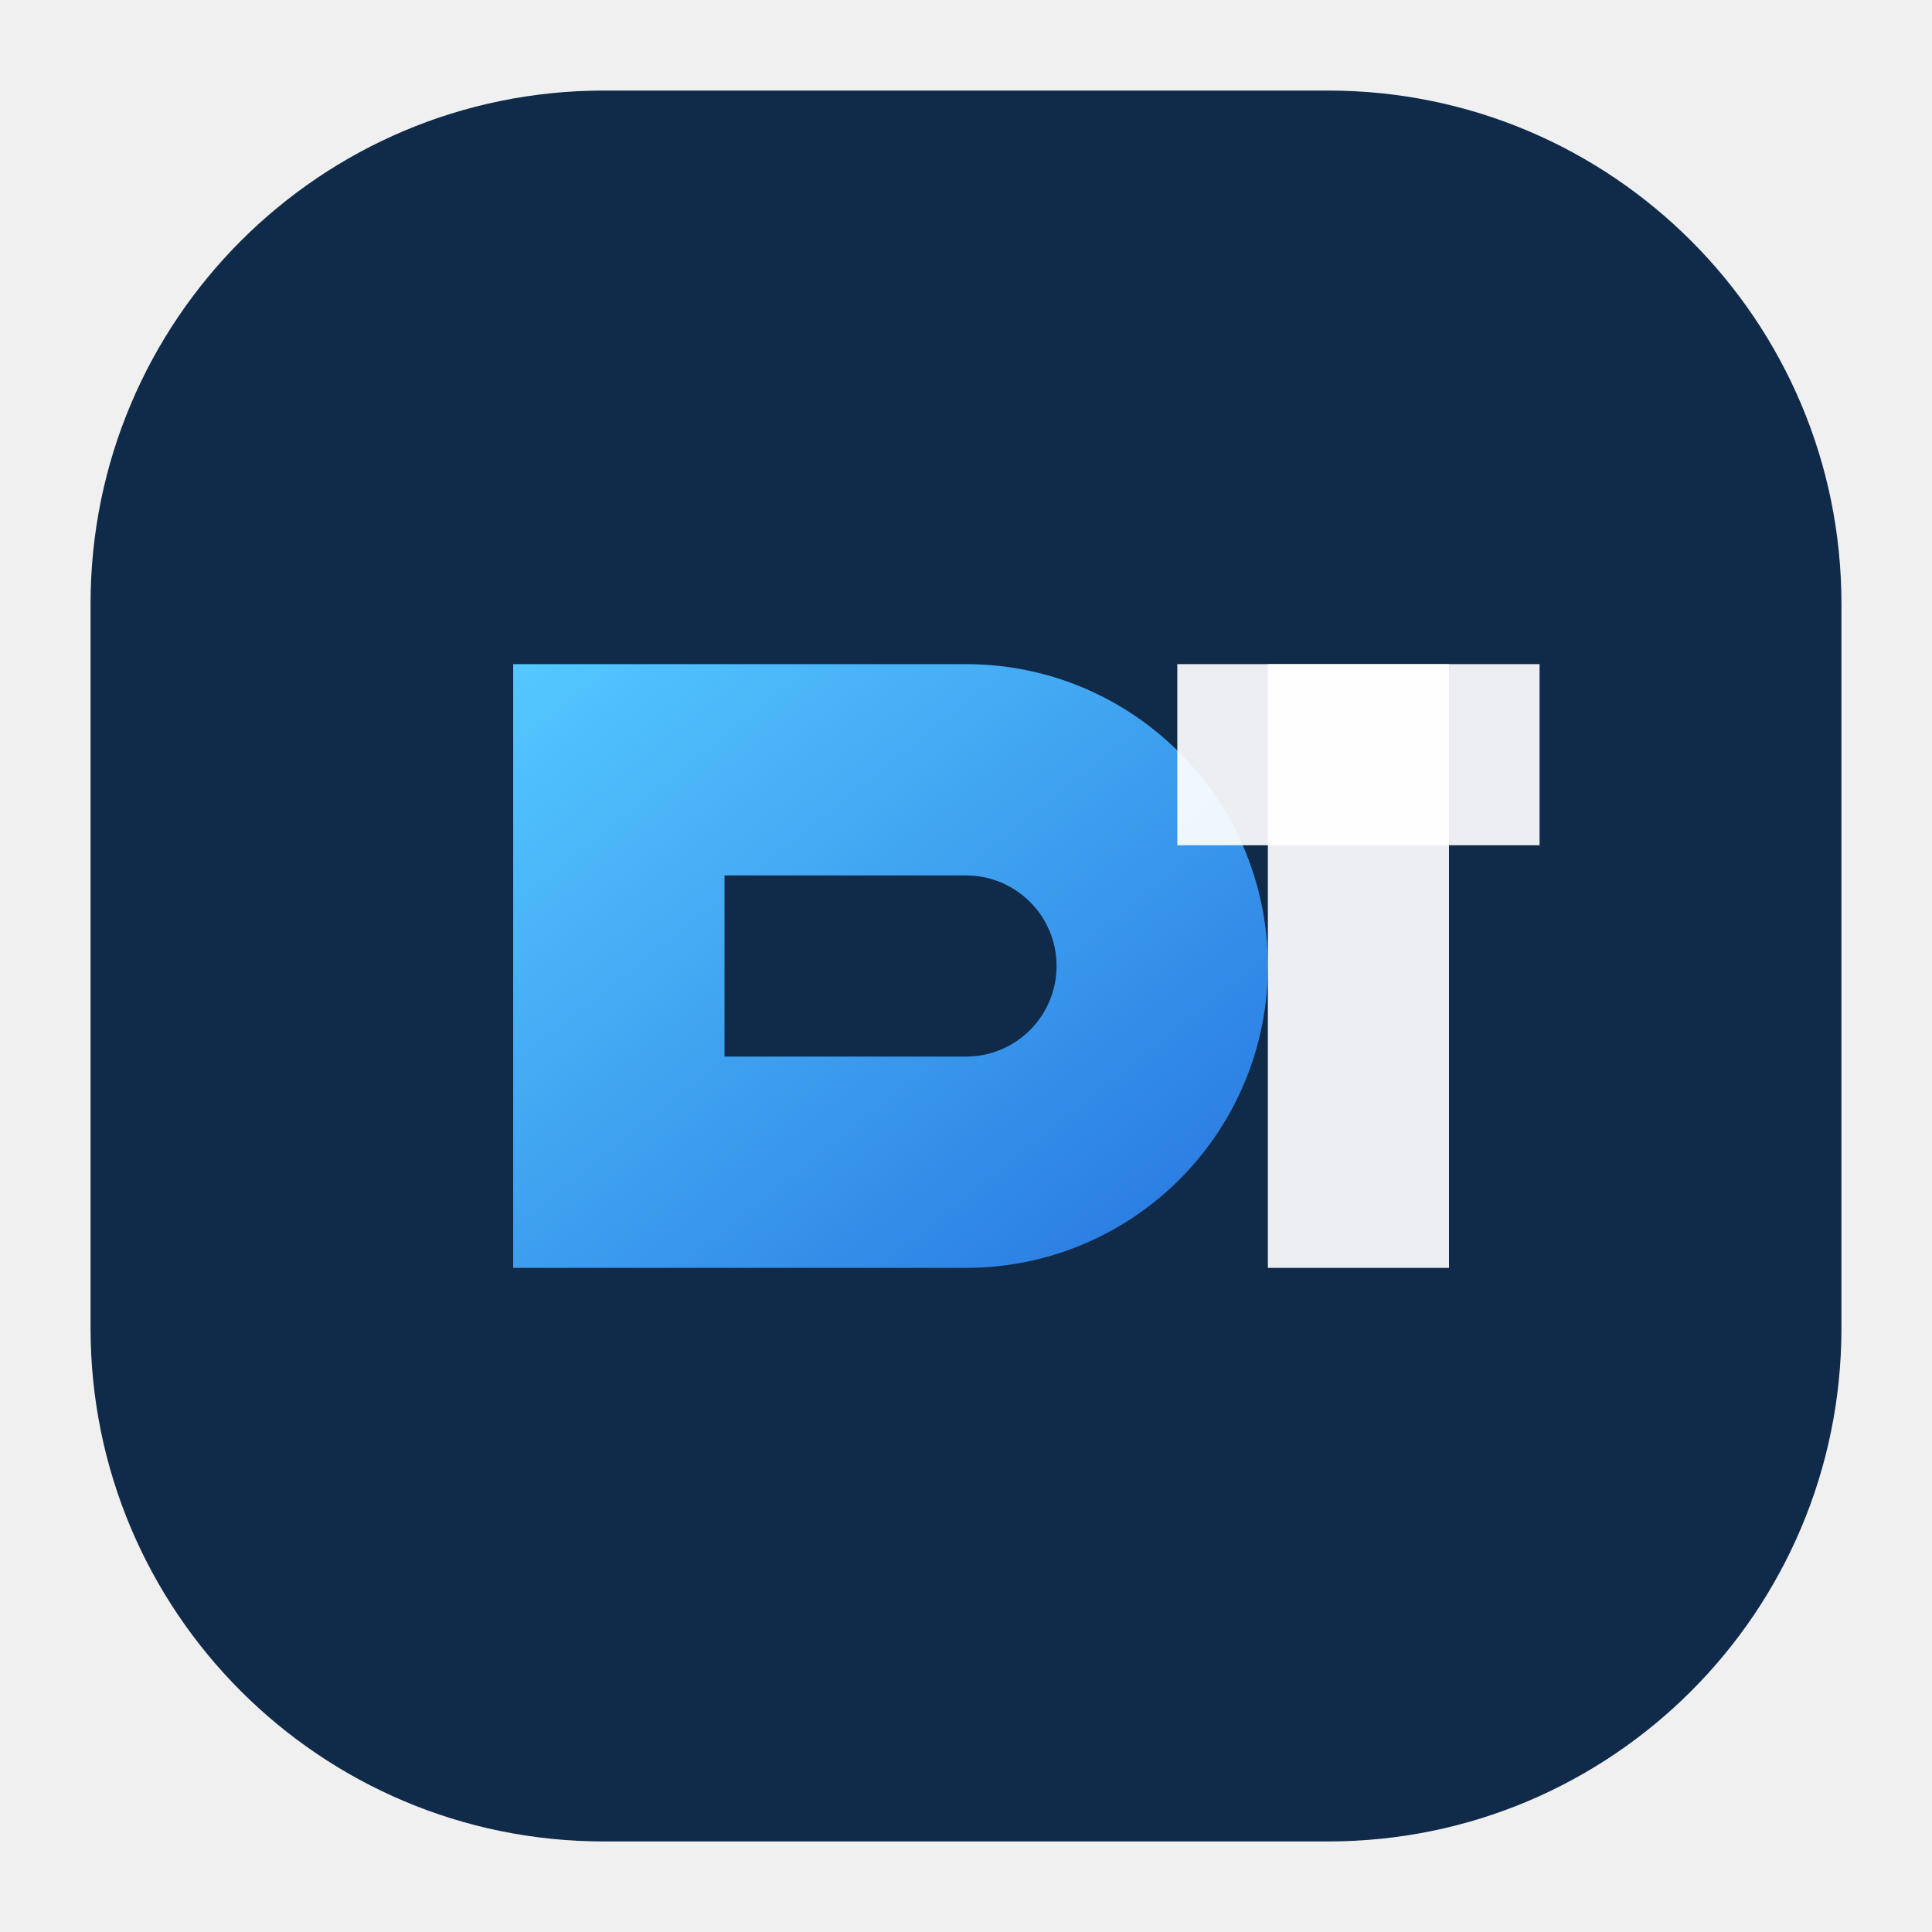
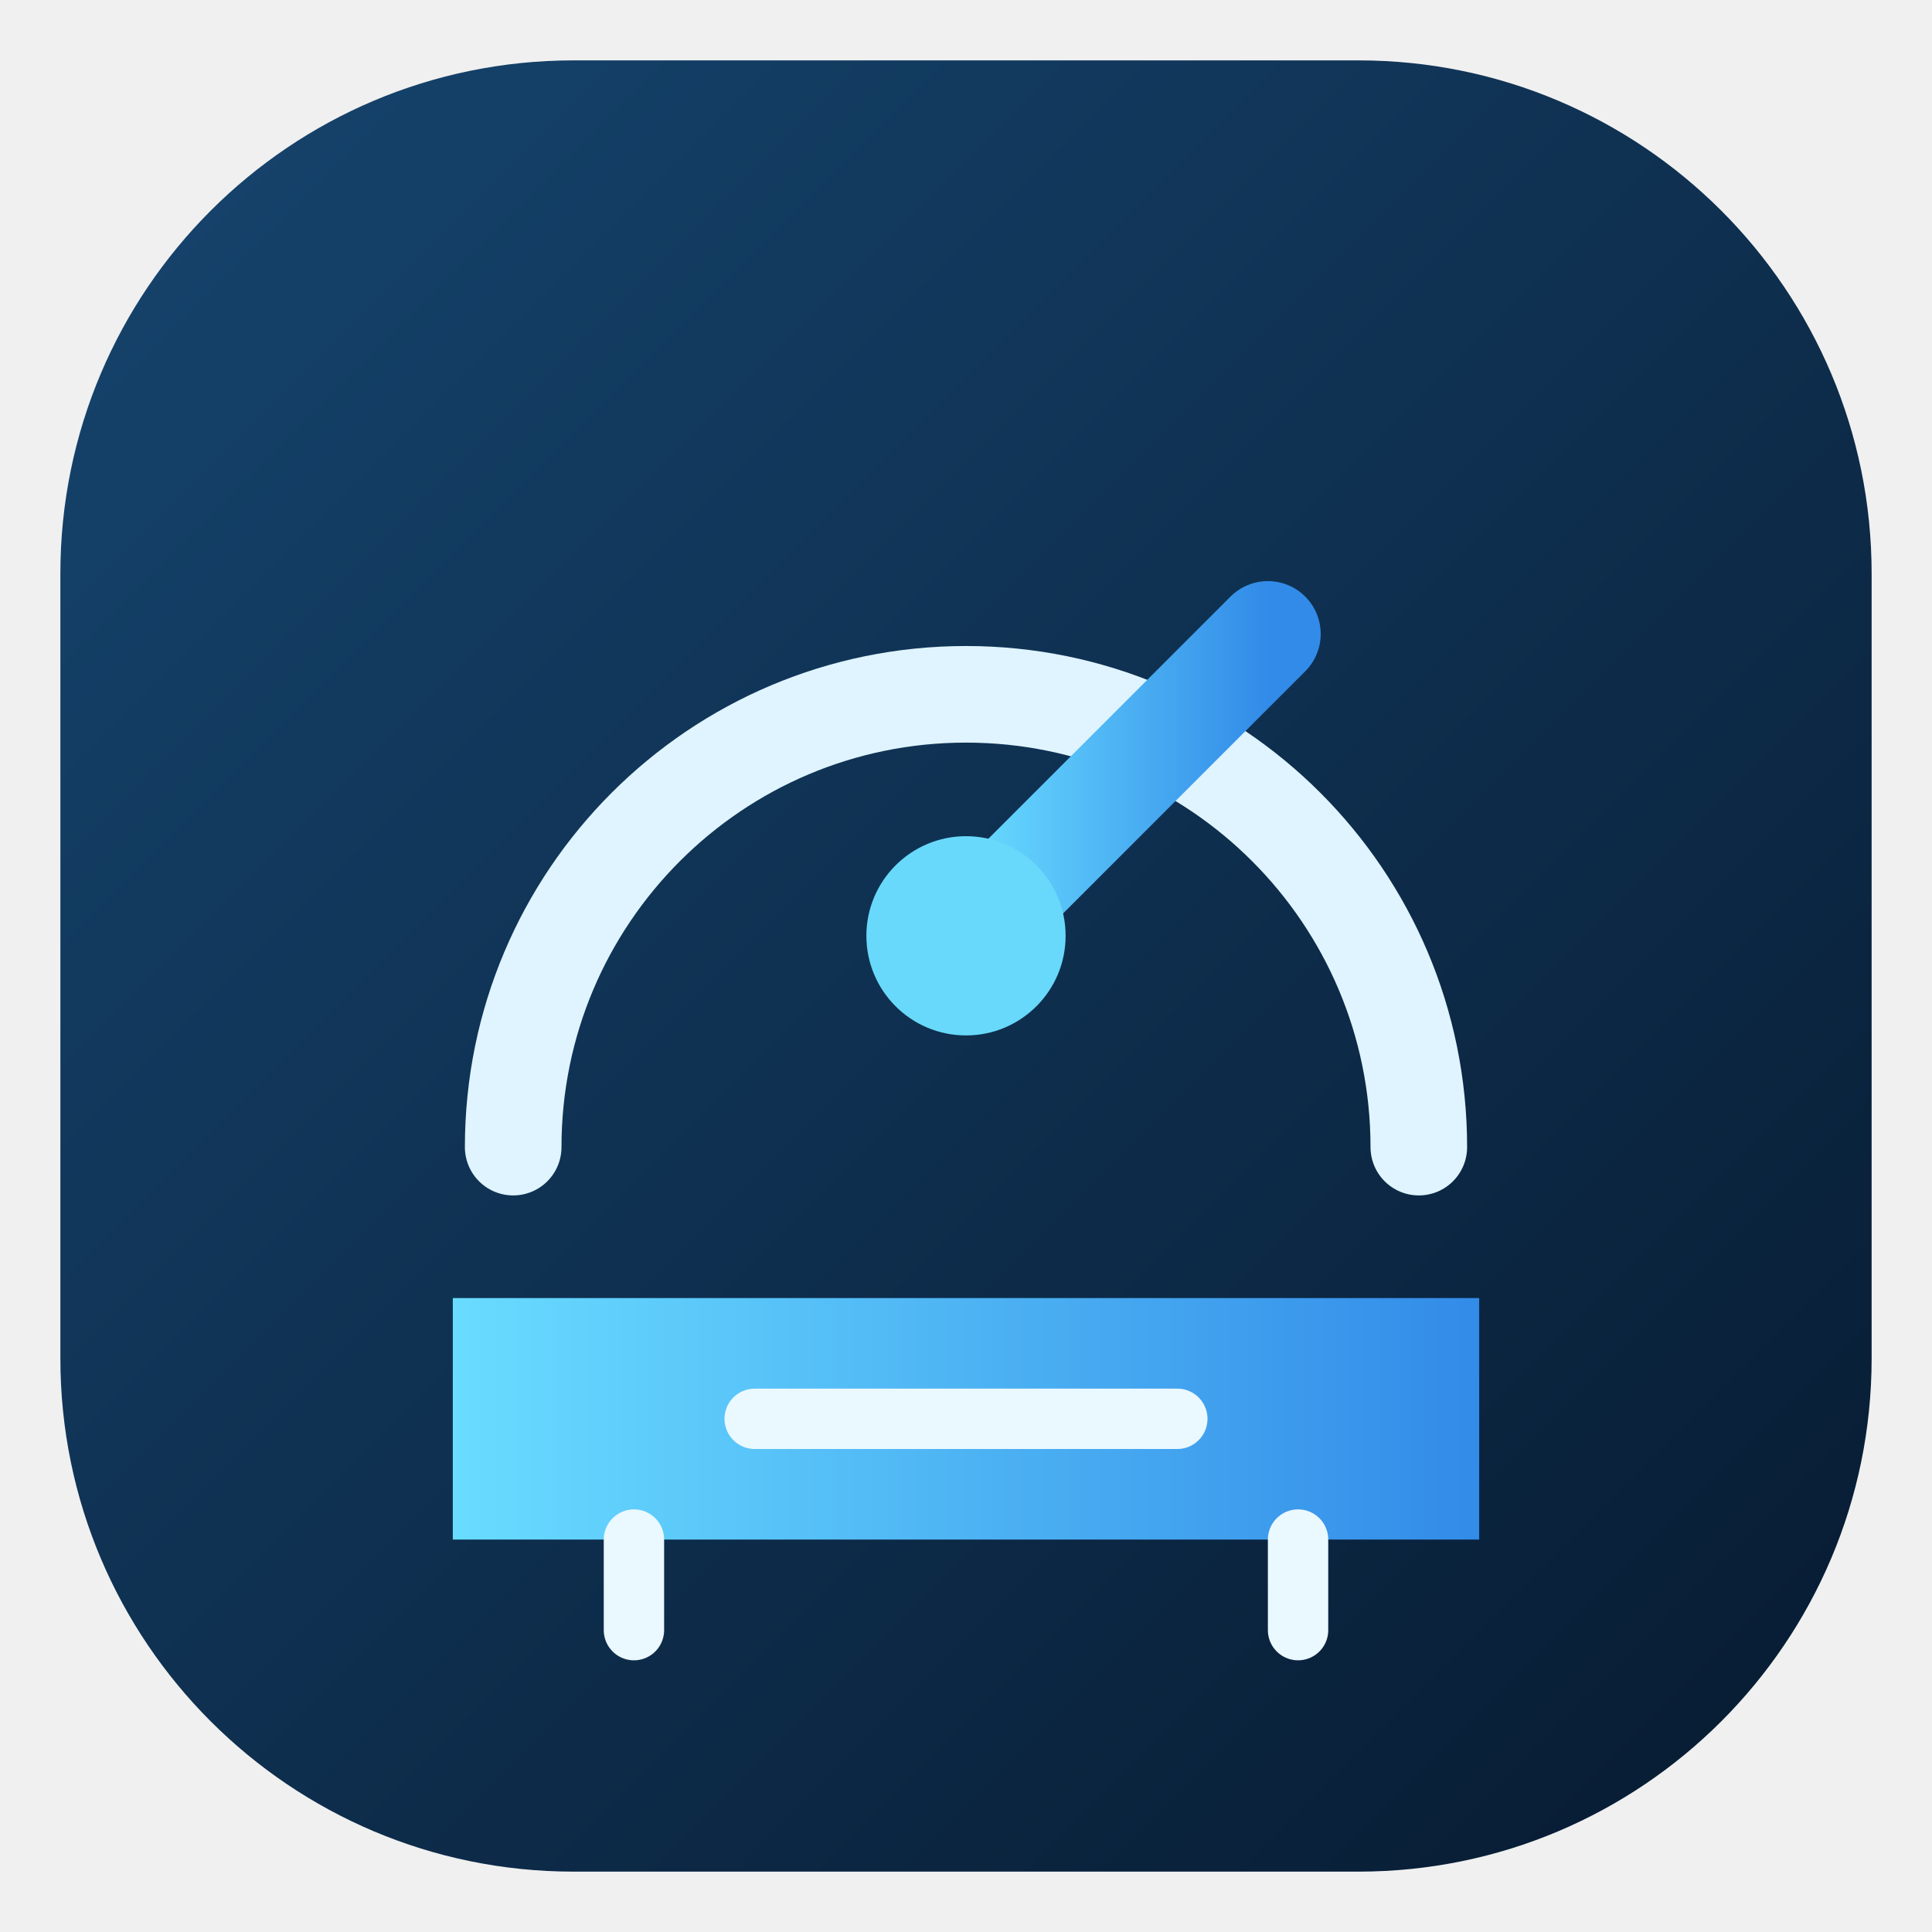
- <svg xmlns="http://www.w3.org/2000/svg" viewBox="0 0 64 64">
+ <svg xmlns="http://www.w3.org/2000/svg" viewBox="0 0 64 64" role="img" aria-label="MOBILE-COMP">
  <defs>
-     <linearGradient id="g" x1="0" y1="0" x2="1" y2="1">
-       <stop stop-color="#54c8ff" />
-       <stop offset="1" stop-color="#2675df" />
+     <linearGradient id="bg" x1="0" y1="0" x2="1" y2="1">
+       <stop offset="0" stop-color="#16456f" />
+       <stop offset="1" stop-color="#071a30" />
+     </linearGradient>
+     <linearGradient id="accent" x1="0" y1="0" x2="1" y2="0">
+       <stop offset="0" stop-color="#69dcff" />
+       <stop offset="1" stop-color="#328be8" />
    </linearGradient>
  </defs>
-   <rect x="3" y="3" width="58" height="58" rx="17" fill="#102a49" />
-   <path d="M17 22h15a10 10 0 0 1 0 20H17V22Zm7 7v6h8a3 3 0 0 0 0-6h-8Z" fill="url(#g)" />
-   <path d="M42 22h6v20h-6z" fill="#fff" opacity=".92" />
-   <path d="M39 22h12v6H39z" fill="#fff" opacity=".92" />
+   <rect x="2" y="2" width="60" height="60" rx="17" fill="url(#bg)" />
+   <path d="M17 38a15 15 0 0 1 30 0" fill="none" stroke="#dff4ff" stroke-width="3.2" stroke-linecap="round" />
+   <path d="M32 31 42 21" fill="none" stroke="url(#accent)" stroke-width="3.5" stroke-linecap="round" />
+   <circle cx="32" cy="31" r="3.3" fill="#68d9fa" />
+   <path d="M15 43h34v8H15z" fill="url(#accent)" />
+   <path d="M21 51v3m22-3v3M25 47h14" stroke="#eaf8ff" stroke-width="2" stroke-linecap="round" />
</svg>
